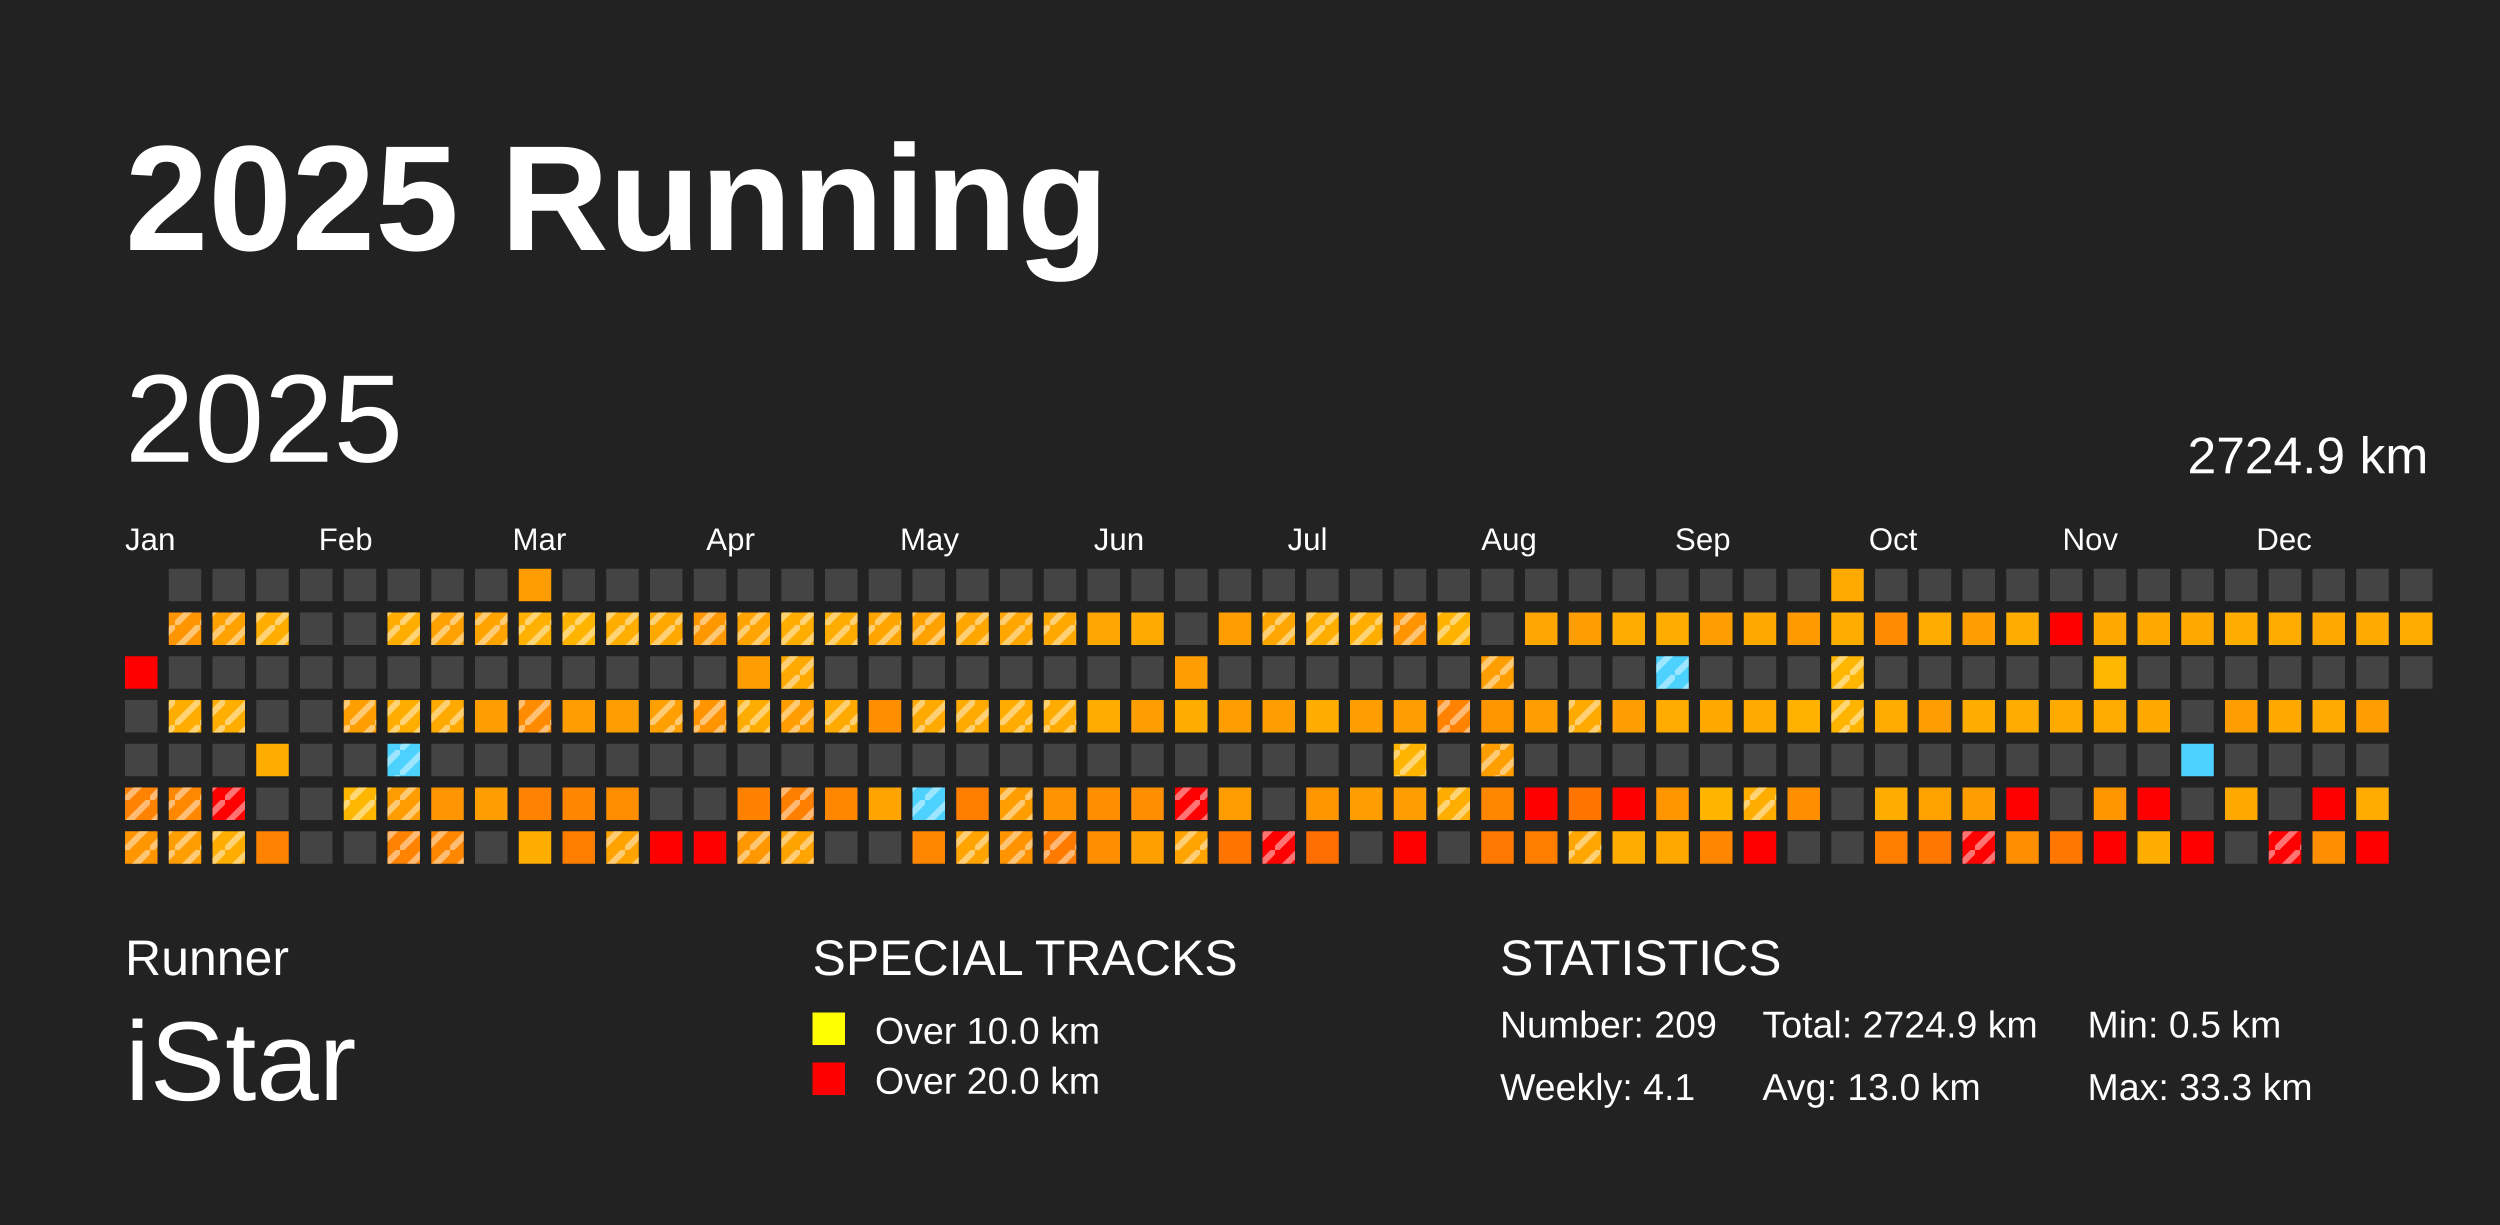
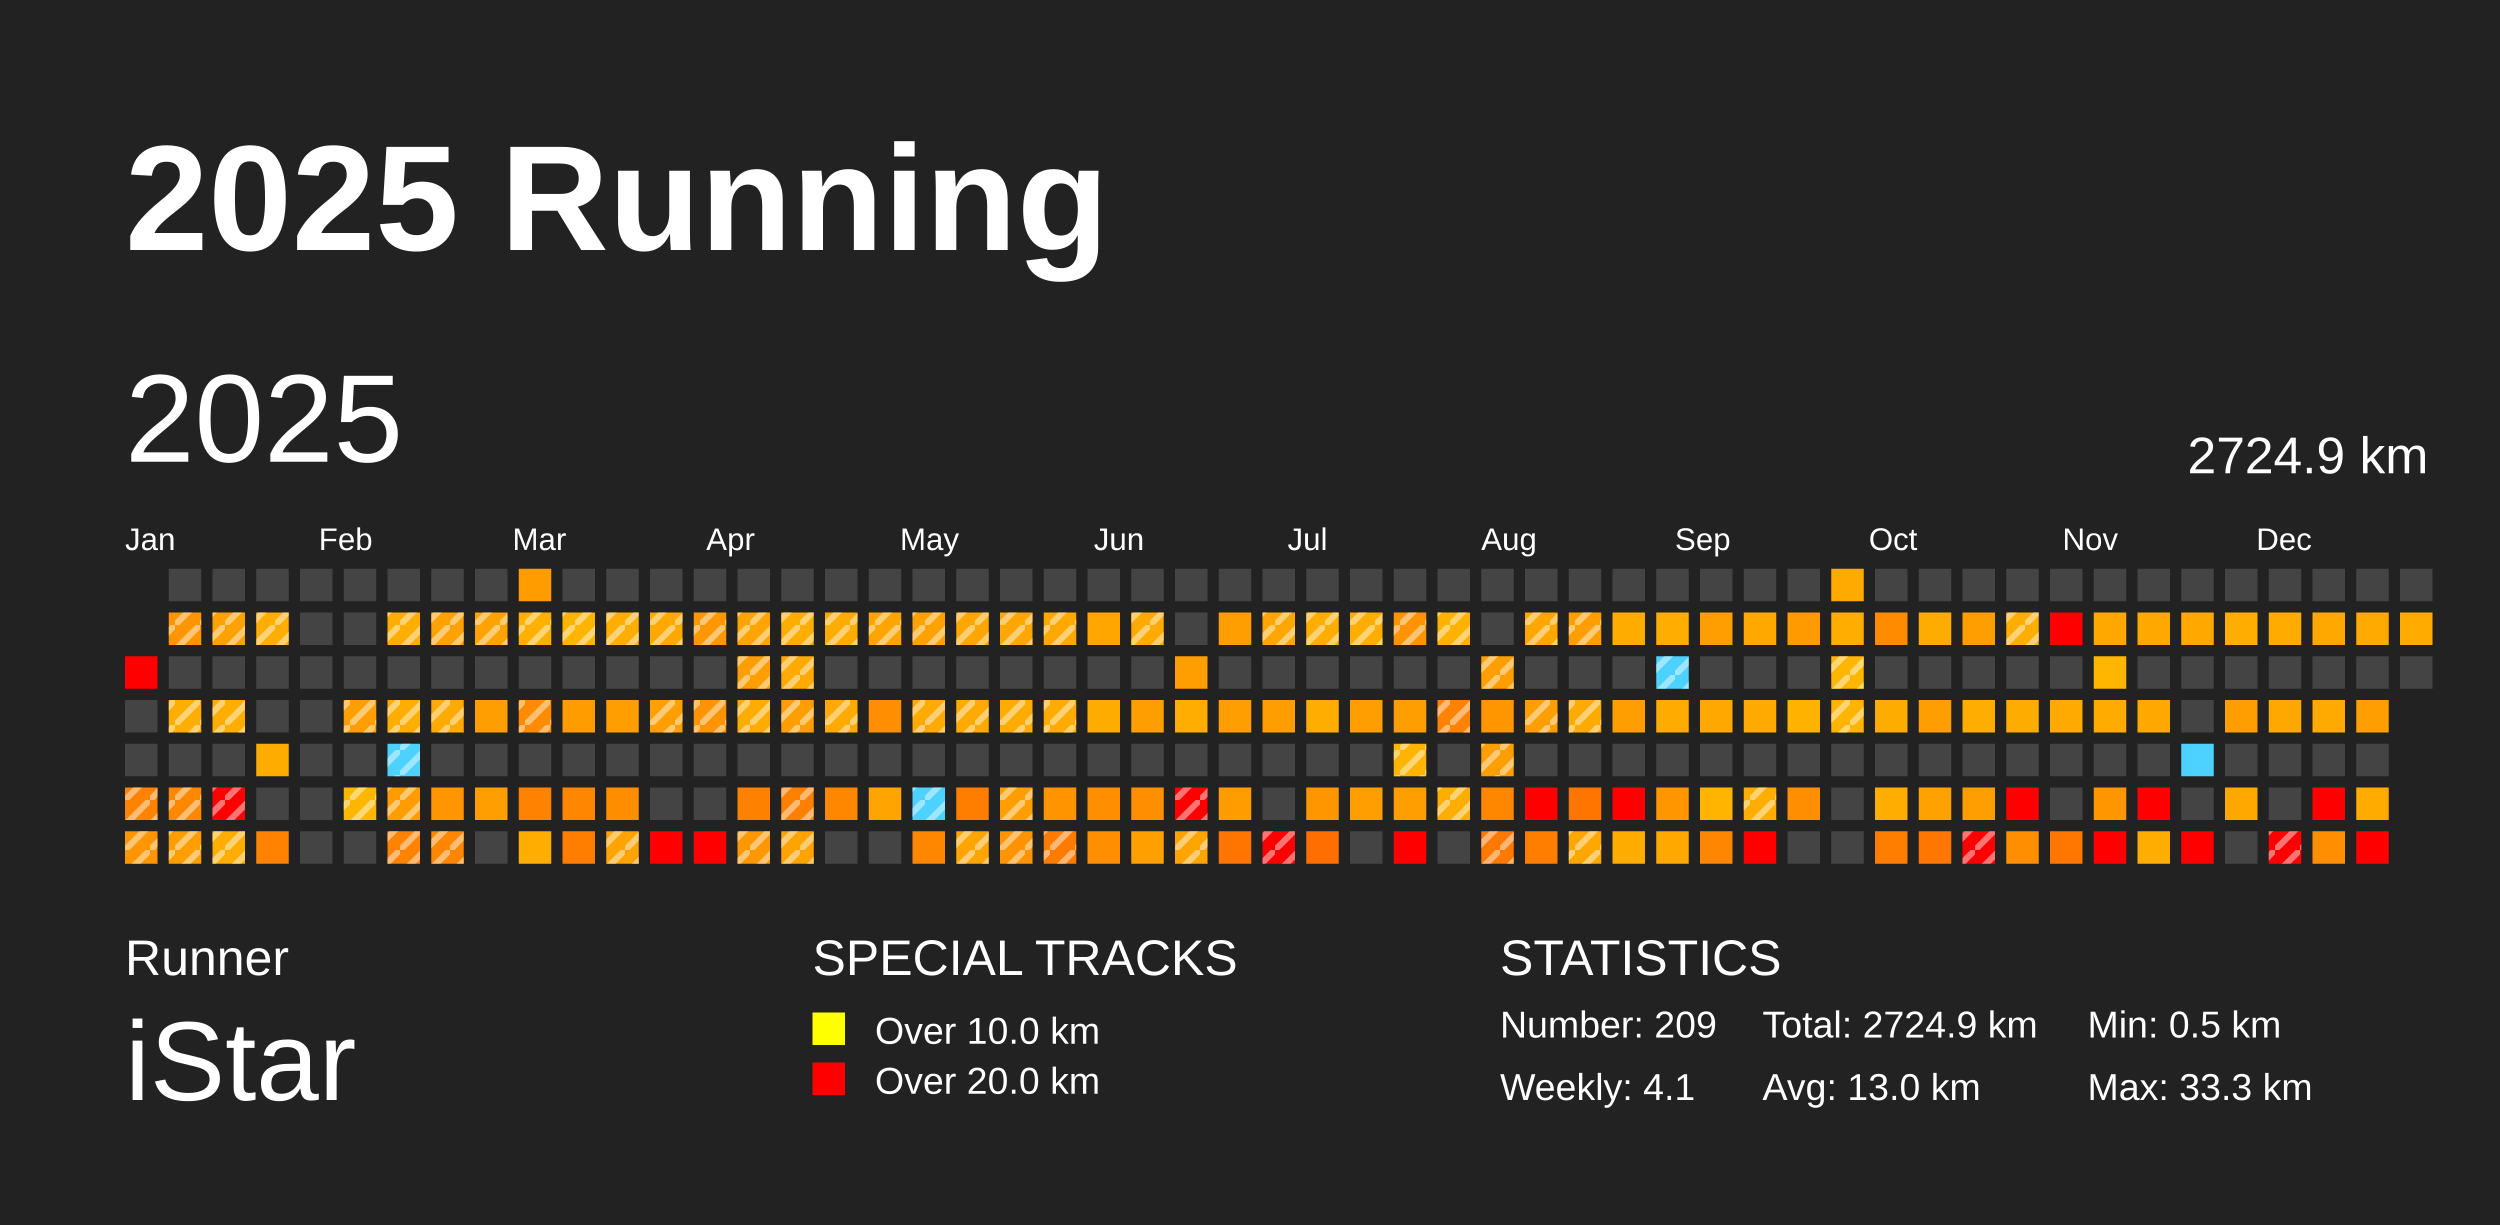
<svg xmlns="http://www.w3.org/2000/svg" baseProfile="full" height="98mm" version="1.1" viewBox="0,0,200,98" width="200mm">
  <defs>
    <pattern height="2" id="indoor-stripe" patternUnits="userSpaceOnUse" width="2">
      <line stroke="white" stroke-opacity="0.45" stroke-width="0.5" x1="0" x2="2" y1="2" y2="0" />
    </pattern>
  </defs>
  <rect fill="#222222" height="98" width="200" x="0" y="0" />
  <text fill="#FFFFFF" style="font-size:12px; font-family:Arial; font-weight:bold;" x="10" y="20">2025 Running</text>
  <text fill="#FFFFFF" style="font-size:4px; font-family:Arial" x="10" y="78">Runner</text>
  <text fill="#FFFFFF" style="font-size:9px; font-family:Arial" x="10" y="88">iStar</text>
  <text fill="#FFFFFF" style="font-size:4px; font-family:Arial" x="65" y="78">SPECIAL TRACKS</text>
  <rect fill="yellow" height="2.6" width="2.6" x="65" y="81" />
  <text fill="#FFFFFF" style="font-size:3px; font-family:Arial" x="70" y="83.5">Over 10.0 km</text>
  <rect fill="red" height="2.6" width="2.6" x="65" y="85" />
  <text fill="#FFFFFF" style="font-size:3px; font-family:Arial" x="70" y="87.5">Over 20.0 km</text>
  <text fill="#FFFFFF" style="font-size:4px; font-family:Arial" x="120" y="78">STATISTICS</text>
  <text fill="#FFFFFF" style="font-size:3px; font-family:Arial" x="120" y="83">Number: 209</text>
  <text fill="#FFFFFF" style="font-size:3px; font-family:Arial" x="120" y="88">Weekly: 4.1</text>
  <text fill="#FFFFFF" style="font-size:3px; font-family:Arial" x="141" y="83">Total: 2724.9 km</text>
  <text fill="#FFFFFF" style="font-size:3px; font-family:Arial" x="141" y="88">Avg: 13.0 km</text>
  <text fill="#FFFFFF" style="font-size:3px; font-family:Arial" x="167" y="83">Min: 0.5 km</text>
  <text fill="#FFFFFF" style="font-size:3px; font-family:Arial" x="167" y="88">Max: 33.3 km</text>
  <text dominant-baseline="hanging" fill="#FFFFFF" style="font-size:10.0px; font-family:Arial;" x="10" y="30">2025</text>
  <text dominant-baseline="hanging" fill="#FFFFFF" style="font-size:4.125px; font-family:Arial;" x="175" y="35">2724.9 km</text>
  <text fill="#FFFFFF" style="font-size:2.5px; font-family:Arial" x="10.0" y="44">Jan</text>
  <text fill="#FFFFFF" style="font-size:2.5px; font-family:Arial" x="25.5" y="44">Feb</text>
  <text fill="#FFFFFF" style="font-size:2.5px; font-family:Arial" x="41.0" y="44">Mar</text>
  <text fill="#FFFFFF" style="font-size:2.5px; font-family:Arial" x="56.5" y="44">Apr</text>
  <text fill="#FFFFFF" style="font-size:2.5px; font-family:Arial" x="72.0" y="44">May</text>
  <text fill="#FFFFFF" style="font-size:2.5px; font-family:Arial" x="87.5" y="44">Jun</text>
  <text fill="#FFFFFF" style="font-size:2.5px; font-family:Arial" x="103.0" y="44">Jul</text>
  <text fill="#FFFFFF" style="font-size:2.5px; font-family:Arial" x="118.5" y="44">Aug</text>
  <text fill="#FFFFFF" style="font-size:2.5px; font-family:Arial" x="134.0" y="44">Sep</text>
  <text fill="#FFFFFF" style="font-size:2.5px; font-family:Arial" x="149.5" y="44">Oct</text>
  <text fill="#FFFFFF" style="font-size:2.5px; font-family:Arial" x="165.0" y="44">Nov</text>
  <text fill="#FFFFFF" style="font-size:2.5px; font-family:Arial" x="180.5" y="44">Dec</text>
  <rect fill="red" height="2.6" width="2.6" x="10.0" y="52.5" />
  <rect fill="#444444" height="2.6" width="2.6" x="10.0" y="56.0" />
  <rect fill="#444444" height="2.6" width="2.6" x="10.0" y="59.5" />
  <rect fill="#ff8200" height="2.6" width="2.6" x="10.0" y="63.0" />
  <rect fill="url(#indoor-stripe)" height="2.6" style="pointer-events: none;" width="2.6" x="10.0" y="63.0" />
  <rect fill="#ff9600" height="2.6" width="2.6" x="10.0" y="66.5" />
  <rect fill="url(#indoor-stripe)" height="2.6" style="pointer-events: none;" width="2.6" x="10.0" y="66.5" />
  <rect fill="#444444" height="2.6" width="2.6" x="13.5" y="45.5" />
  <rect fill="#ff9500" height="2.6" width="2.6" x="13.5" y="49.0" />
  <rect fill="url(#indoor-stripe)" height="2.6" style="pointer-events: none;" width="2.6" x="13.5" y="49.0" />
  <rect fill="#444444" height="2.6" width="2.6" x="13.5" y="52.5" />
  <rect fill="#ffae00" height="2.6" width="2.6" x="13.5" y="56.0" />
  <rect fill="url(#indoor-stripe)" height="2.6" style="pointer-events: none;" width="2.6" x="13.5" y="56.0" />
  <rect fill="#444444" height="2.6" width="2.6" x="13.5" y="59.5" />
  <rect fill="#ff8800" height="2.6" width="2.6" x="13.5" y="63.0" />
  <rect fill="url(#indoor-stripe)" height="2.6" style="pointer-events: none;" width="2.6" x="13.5" y="63.0" />
  <rect fill="#ff9e00" height="2.6" width="2.6" x="13.5" y="66.5" />
  <rect fill="url(#indoor-stripe)" height="2.6" style="pointer-events: none;" width="2.6" x="13.5" y="66.5" />
  <rect fill="#444444" height="2.6" width="2.6" x="17.0" y="45.5" />
  <rect fill="#ffa100" height="2.6" width="2.6" x="17.0" y="49.0" />
  <rect fill="url(#indoor-stripe)" height="2.6" style="pointer-events: none;" width="2.6" x="17.0" y="49.0" />
  <rect fill="#444444" height="2.6" width="2.6" x="17.0" y="52.5" />
  <rect fill="#ffae00" height="2.6" width="2.6" x="17.0" y="56.0" />
  <rect fill="url(#indoor-stripe)" height="2.6" style="pointer-events: none;" width="2.6" x="17.0" y="56.0" />
  <rect fill="#444444" height="2.6" width="2.6" x="17.0" y="59.5" />
  <rect fill="red" height="2.6" width="2.6" x="17.0" y="63.0" />
  <rect fill="url(#indoor-stripe)" height="2.6" style="pointer-events: none;" width="2.6" x="17.0" y="63.0" />
  <rect fill="#ffae00" height="2.6" width="2.6" x="17.0" y="66.5" />
  <rect fill="url(#indoor-stripe)" height="2.6" style="pointer-events: none;" width="2.6" x="17.0" y="66.5" />
  <rect fill="#444444" height="2.6" width="2.6" x="20.5" y="45.5" />
  <rect fill="#ffae00" height="2.6" width="2.6" x="20.5" y="49.0" />
  <rect fill="url(#indoor-stripe)" height="2.6" style="pointer-events: none;" width="2.6" x="20.5" y="49.0" />
  <rect fill="#444444" height="2.6" width="2.6" x="20.5" y="52.5" />
  <rect fill="#444444" height="2.6" width="2.6" x="20.5" y="56.0" />
  <rect fill="#ffac00" height="2.6" width="2.6" x="20.5" y="59.5" />
  <rect fill="#444444" height="2.6" width="2.6" x="20.5" y="63.0" />
  <rect fill="#ff8200" height="2.6" width="2.6" x="20.5" y="66.5" />
  <rect fill="#444444" height="2.6" width="2.6" x="24.0" y="45.5" />
  <rect fill="#444444" height="2.6" width="2.6" x="24.0" y="49.0" />
  <rect fill="#444444" height="2.6" width="2.6" x="24.0" y="52.5" />
  <rect fill="#444444" height="2.6" width="2.6" x="24.0" y="56.0" />
  <rect fill="#444444" height="2.6" width="2.6" x="24.0" y="59.5" />
  <rect fill="#444444" height="2.6" width="2.6" x="24.0" y="63.0" />
  <rect fill="#444444" height="2.6" width="2.6" x="24.0" y="66.5" />
  <rect fill="#444444" height="2.6" width="2.6" x="27.5" y="45.5" />
  <rect fill="#444444" height="2.6" width="2.6" x="27.5" y="49.0" />
  <rect fill="#444444" height="2.6" width="2.6" x="27.5" y="52.5" />
  <rect fill="#ff9e00" height="2.6" width="2.6" x="27.5" y="56.0" />
  <rect fill="url(#indoor-stripe)" height="2.6" style="pointer-events: none;" width="2.6" x="27.5" y="56.0" />
  <rect fill="#444444" height="2.6" width="2.6" x="27.5" y="59.5" />
  <rect fill="#ffb600" height="2.6" width="2.6" x="27.5" y="63.0" />
  <rect fill="url(#indoor-stripe)" height="2.6" style="pointer-events: none;" width="2.6" x="27.5" y="63.0" />
  <rect fill="#444444" height="2.6" width="2.6" x="27.5" y="66.5" />
  <rect fill="#444444" height="2.6" width="2.6" x="31.0" y="45.5" />
  <rect fill="#ffae00" height="2.6" width="2.6" x="31.0" y="49.0" />
  <rect fill="url(#indoor-stripe)" height="2.6" style="pointer-events: none;" width="2.6" x="31.0" y="49.0" />
  <rect fill="#444444" height="2.6" width="2.6" x="31.0" y="52.5" />
  <rect fill="#ffae00" height="2.6" width="2.6" x="31.0" y="56.0" />
  <rect fill="url(#indoor-stripe)" height="2.6" style="pointer-events: none;" width="2.6" x="31.0" y="56.0" />
  <rect fill="#4dd2ff" height="2.6" width="2.6" x="31.0" y="59.5" />
  <rect fill="url(#indoor-stripe)" height="2.6" style="pointer-events: none;" width="2.6" x="31.0" y="59.5" />
  <rect fill="#ff9c00" height="2.6" width="2.6" x="31.0" y="63.0" />
  <rect fill="url(#indoor-stripe)" height="2.6" style="pointer-events: none;" width="2.6" x="31.0" y="63.0" />
  <rect fill="#ff8200" height="2.6" width="2.6" x="31.0" y="66.5" />
  <rect fill="url(#indoor-stripe)" height="2.6" style="pointer-events: none;" width="2.6" x="31.0" y="66.5" />
  <rect fill="#444444" height="2.6" width="2.6" x="34.5" y="45.5" />
  <rect fill="#ffa100" height="2.6" width="2.6" x="34.5" y="49.0" />
  <rect fill="url(#indoor-stripe)" height="2.6" style="pointer-events: none;" width="2.6" x="34.5" y="49.0" />
  <rect fill="#444444" height="2.6" width="2.6" x="34.5" y="52.5" />
  <rect fill="#ffaa00" height="2.6" width="2.6" x="34.5" y="56.0" />
  <rect fill="url(#indoor-stripe)" height="2.6" style="pointer-events: none;" width="2.6" x="34.5" y="56.0" />
  <rect fill="#444444" height="2.6" width="2.6" x="34.5" y="59.5" />
  <rect fill="#ff9500" height="2.6" width="2.6" x="34.5" y="63.0" />
  <rect fill="#ff8700" height="2.6" width="2.6" x="34.5" y="66.5" />
  <rect fill="url(#indoor-stripe)" height="2.6" style="pointer-events: none;" width="2.6" x="34.5" y="66.5" />
  <rect fill="#444444" height="2.6" width="2.6" x="38.0" y="45.5" />
  <rect fill="#ffa300" height="2.6" width="2.6" x="38.0" y="49.0" />
  <rect fill="url(#indoor-stripe)" height="2.6" style="pointer-events: none;" width="2.6" x="38.0" y="49.0" />
  <rect fill="#444444" height="2.6" width="2.6" x="38.0" y="52.5" />
  <rect fill="#ff9e00" height="2.6" width="2.6" x="38.0" y="56.0" />
  <rect fill="#444444" height="2.6" width="2.6" x="38.0" y="59.5" />
  <rect fill="#ff9e00" height="2.6" width="2.6" x="38.0" y="63.0" />
  <rect fill="#444444" height="2.6" width="2.6" x="38.0" y="66.5" />
  <rect fill="#ff9d00" height="2.6" width="2.6" x="41.5" y="45.5" />
  <rect fill="#ffb000" height="2.6" width="2.6" x="41.5" y="49.0" />
  <rect fill="url(#indoor-stripe)" height="2.6" style="pointer-events: none;" width="2.6" x="41.5" y="49.0" />
  <rect fill="#444444" height="2.6" width="2.6" x="41.5" y="52.5" />
  <rect fill="#ff8c00" height="2.6" width="2.6" x="41.5" y="56.0" />
  <rect fill="url(#indoor-stripe)" height="2.6" style="pointer-events: none;" width="2.6" x="41.5" y="56.0" />
  <rect fill="#444444" height="2.6" width="2.6" x="41.5" y="59.5" />
  <rect fill="#ff8200" height="2.6" width="2.6" x="41.5" y="63.0" />
  <rect fill="#ffae00" height="2.6" width="2.6" x="41.5" y="66.5" />
  <rect fill="#444444" height="2.6" width="2.6" x="45.0" y="45.5" />
  <rect fill="#ffb400" height="2.6" width="2.6" x="45.0" y="49.0" />
  <rect fill="url(#indoor-stripe)" height="2.6" style="pointer-events: none;" width="2.6" x="45.0" y="49.0" />
  <rect fill="#444444" height="2.6" width="2.6" x="45.0" y="52.5" />
  <rect fill="#ff9c00" height="2.6" width="2.6" x="45.0" y="56.0" />
  <rect fill="#444444" height="2.6" width="2.6" x="45.0" y="59.5" />
  <rect fill="#ff8600" height="2.6" width="2.6" x="45.0" y="63.0" />
  <rect fill="#ff7e00" height="2.6" width="2.6" x="45.0" y="66.5" />
  <rect fill="#444444" height="2.6" width="2.6" x="48.5" y="45.5" />
  <rect fill="#ffae00" height="2.6" width="2.6" x="48.5" y="49.0" />
  <rect fill="url(#indoor-stripe)" height="2.6" style="pointer-events: none;" width="2.6" x="48.5" y="49.0" />
  <rect fill="#444444" height="2.6" width="2.6" x="48.5" y="52.5" />
  <rect fill="#ff9e00" height="2.6" width="2.6" x="48.5" y="56.0" />
  <rect fill="#444444" height="2.6" width="2.6" x="48.5" y="59.5" />
  <rect fill="#ff8d00" height="2.6" width="2.6" x="48.5" y="63.0" />
  <rect fill="#ffa300" height="2.6" width="2.6" x="48.5" y="66.5" />
  <rect fill="url(#indoor-stripe)" height="2.6" style="pointer-events: none;" width="2.6" x="48.5" y="66.5" />
  <rect fill="#444444" height="2.6" width="2.6" x="52.0" y="45.5" />
  <rect fill="#ffa800" height="2.6" width="2.6" x="52.0" y="49.0" />
  <rect fill="url(#indoor-stripe)" height="2.6" style="pointer-events: none;" width="2.6" x="52.0" y="49.0" />
  <rect fill="#444444" height="2.6" width="2.6" x="52.0" y="52.5" />
  <rect fill="#ff9f00" height="2.6" width="2.6" x="52.0" y="56.0" />
  <rect fill="url(#indoor-stripe)" height="2.6" style="pointer-events: none;" width="2.6" x="52.0" y="56.0" />
  <rect fill="#444444" height="2.6" width="2.6" x="52.0" y="59.5" />
  <rect fill="#444444" height="2.6" width="2.6" x="52.0" y="63.0" />
  <rect fill="red" height="2.6" width="2.6" x="52.0" y="66.5" />
  <rect fill="#444444" height="2.6" width="2.6" x="55.5" y="45.5" />
  <rect fill="#ff9700" height="2.6" width="2.6" x="55.5" y="49.0" />
  <rect fill="url(#indoor-stripe)" height="2.6" style="pointer-events: none;" width="2.6" x="55.5" y="49.0" />
  <rect fill="#444444" height="2.6" width="2.6" x="55.5" y="52.5" />
  <rect fill="#ff9300" height="2.6" width="2.6" x="55.5" y="56.0" />
  <rect fill="url(#indoor-stripe)" height="2.6" style="pointer-events: none;" width="2.6" x="55.5" y="56.0" />
  <rect fill="#444444" height="2.6" width="2.6" x="55.5" y="59.5" />
  <rect fill="#444444" height="2.6" width="2.6" x="55.5" y="63.0" />
  <rect fill="red" height="2.6" width="2.6" x="55.5" y="66.5" />
  <rect fill="#444444" height="2.6" width="2.6" x="59.0" y="45.5" />
  <rect fill="#ffa400" height="2.6" width="2.6" x="59.0" y="49.0" />
  <rect fill="url(#indoor-stripe)" height="2.6" style="pointer-events: none;" width="2.6" x="59.0" y="49.0" />
  <rect fill="#ff9e00" height="2.6" width="2.6" x="59.0" y="52.5" />
+   <rect fill="url(#indoor-stripe)" height="2.6" style="pointer-events: none;" width="2.6" x="59.0" y="52.5" />
  <rect fill="#ffac00" height="2.6" width="2.6" x="59.0" y="56.0" />
  <rect fill="url(#indoor-stripe)" height="2.6" style="pointer-events: none;" width="2.6" x="59.0" y="56.0" />
  <rect fill="#444444" height="2.6" width="2.6" x="59.0" y="59.5" />
  <rect fill="#ff8100" height="2.6" width="2.6" x="59.0" y="63.0" />
  <rect fill="#ff9700" height="2.6" width="2.6" x="59.0" y="66.5" />
  <rect fill="url(#indoor-stripe)" height="2.6" style="pointer-events: none;" width="2.6" x="59.0" y="66.5" />
  <rect fill="#444444" height="2.6" width="2.6" x="62.5" y="45.5" />
  <rect fill="#ffae00" height="2.6" width="2.6" x="62.5" y="49.0" />
  <rect fill="url(#indoor-stripe)" height="2.6" style="pointer-events: none;" width="2.6" x="62.5" y="49.0" />
  <rect fill="#ffaa00" height="2.6" width="2.6" x="62.5" y="52.5" />
  <rect fill="url(#indoor-stripe)" height="2.6" style="pointer-events: none;" width="2.6" x="62.5" y="52.5" />
  <rect fill="#ff9e00" height="2.6" width="2.6" x="62.5" y="56.0" />
  <rect fill="url(#indoor-stripe)" height="2.6" style="pointer-events: none;" width="2.6" x="62.5" y="56.0" />
  <rect fill="#444444" height="2.6" width="2.6" x="62.5" y="59.5" />
  <rect fill="#ff7f00" height="2.6" width="2.6" x="62.5" y="63.0" />
  <rect fill="url(#indoor-stripe)" height="2.6" style="pointer-events: none;" width="2.6" x="62.5" y="63.0" />
  <rect fill="#ffa300" height="2.6" width="2.6" x="62.5" y="66.5" />
  <rect fill="url(#indoor-stripe)" height="2.6" style="pointer-events: none;" width="2.6" x="62.5" y="66.5" />
  <rect fill="#444444" height="2.6" width="2.6" x="66.0" y="45.5" />
  <rect fill="#ffac00" height="2.6" width="2.6" x="66.0" y="49.0" />
  <rect fill="url(#indoor-stripe)" height="2.6" style="pointer-events: none;" width="2.6" x="66.0" y="49.0" />
  <rect fill="#444444" height="2.6" width="2.6" x="66.0" y="52.5" />
  <rect fill="#ffaa00" height="2.6" width="2.6" x="66.0" y="56.0" />
  <rect fill="url(#indoor-stripe)" height="2.6" style="pointer-events: none;" width="2.6" x="66.0" y="56.0" />
  <rect fill="#444444" height="2.6" width="2.6" x="66.0" y="59.5" />
  <rect fill="#ff8700" height="2.6" width="2.6" x="66.0" y="63.0" />
  <rect fill="#444444" height="2.6" width="2.6" x="66.0" y="66.5" />
  <rect fill="#444444" height="2.6" width="2.6" x="69.5" y="45.5" />
  <rect fill="#ffa500" height="2.6" width="2.6" x="69.5" y="49.0" />
  <rect fill="url(#indoor-stripe)" height="2.6" style="pointer-events: none;" width="2.6" x="69.5" y="49.0" />
  <rect fill="#444444" height="2.6" width="2.6" x="69.5" y="52.5" />
  <rect fill="#ff8e00" height="2.6" width="2.6" x="69.5" y="56.0" />
  <rect fill="#444444" height="2.6" width="2.6" x="69.5" y="59.5" />
  <rect fill="#ffa400" height="2.6" width="2.6" x="69.5" y="63.0" />
  <rect fill="#444444" height="2.6" width="2.6" x="69.5" y="66.5" />
  <rect fill="#444444" height="2.6" width="2.6" x="73.0" y="45.5" />
  <rect fill="#ffa200" height="2.6" width="2.6" x="73.0" y="49.0" />
  <rect fill="url(#indoor-stripe)" height="2.6" style="pointer-events: none;" width="2.6" x="73.0" y="49.0" />
  <rect fill="#444444" height="2.6" width="2.6" x="73.0" y="52.5" />
  <rect fill="#ffaa00" height="2.6" width="2.6" x="73.0" y="56.0" />
  <rect fill="url(#indoor-stripe)" height="2.6" style="pointer-events: none;" width="2.6" x="73.0" y="56.0" />
  <rect fill="#444444" height="2.6" width="2.6" x="73.0" y="59.5" />
  <rect fill="#4dd2ff" height="2.6" width="2.6" x="73.0" y="63.0" />
  <rect fill="url(#indoor-stripe)" height="2.6" style="pointer-events: none;" width="2.6" x="73.0" y="63.0" />
  <rect fill="#ff8700" height="2.6" width="2.6" x="73.0" y="66.5" />
  <rect fill="#444444" height="2.6" width="2.6" x="76.5" y="45.5" />
  <rect fill="#ffa600" height="2.6" width="2.6" x="76.5" y="49.0" />
  <rect fill="url(#indoor-stripe)" height="2.6" style="pointer-events: none;" width="2.6" x="76.5" y="49.0" />
  <rect fill="#444444" height="2.6" width="2.6" x="76.5" y="52.5" />
  <rect fill="#ffaa00" height="2.6" width="2.6" x="76.5" y="56.0" />
  <rect fill="url(#indoor-stripe)" height="2.6" style="pointer-events: none;" width="2.6" x="76.5" y="56.0" />
  <rect fill="#444444" height="2.6" width="2.6" x="76.5" y="59.5" />
  <rect fill="#ff7e00" height="2.6" width="2.6" x="76.5" y="63.0" />
  <rect fill="#ffa400" height="2.6" width="2.6" x="76.5" y="66.5" />
  <rect fill="url(#indoor-stripe)" height="2.6" style="pointer-events: none;" width="2.6" x="76.5" y="66.5" />
  <rect fill="#444444" height="2.6" width="2.6" x="80.0" y="45.5" />
  <rect fill="#ffa600" height="2.6" width="2.6" x="80.0" y="49.0" />
  <rect fill="url(#indoor-stripe)" height="2.6" style="pointer-events: none;" width="2.6" x="80.0" y="49.0" />
  <rect fill="#444444" height="2.6" width="2.6" x="80.0" y="52.5" />
  <rect fill="#ffab00" height="2.6" width="2.6" x="80.0" y="56.0" />
  <rect fill="url(#indoor-stripe)" height="2.6" style="pointer-events: none;" width="2.6" x="80.0" y="56.0" />
  <rect fill="#444444" height="2.6" width="2.6" x="80.0" y="59.5" />
  <rect fill="#ff9e00" height="2.6" width="2.6" x="80.0" y="63.0" />
  <rect fill="url(#indoor-stripe)" height="2.6" style="pointer-events: none;" width="2.6" x="80.0" y="63.0" />
  <rect fill="#ff9300" height="2.6" width="2.6" x="80.0" y="66.5" />
  <rect fill="url(#indoor-stripe)" height="2.6" style="pointer-events: none;" width="2.6" x="80.0" y="66.5" />
  <rect fill="#444444" height="2.6" width="2.6" x="83.5" y="45.5" />
  <rect fill="#ffa900" height="2.6" width="2.6" x="83.5" y="49.0" />
  <rect fill="url(#indoor-stripe)" height="2.6" style="pointer-events: none;" width="2.6" x="83.5" y="49.0" />
  <rect fill="#444444" height="2.6" width="2.6" x="83.5" y="52.5" />
  <rect fill="#ffab00" height="2.6" width="2.6" x="83.5" y="56.0" />
  <rect fill="url(#indoor-stripe)" height="2.6" style="pointer-events: none;" width="2.6" x="83.5" y="56.0" />
  <rect fill="#444444" height="2.6" width="2.6" x="83.5" y="59.5" />
  <rect fill="#ff9300" height="2.6" width="2.6" x="83.5" y="63.0" />
  <rect fill="#ff7b00" height="2.6" width="2.6" x="83.5" y="66.5" />
  <rect fill="url(#indoor-stripe)" height="2.6" style="pointer-events: none;" width="2.6" x="83.5" y="66.5" />
  <rect fill="#444444" height="2.6" width="2.6" x="87.0" y="45.5" />
  <rect fill="#ffa600" height="2.6" width="2.6" x="87.0" y="49.0" />
  <rect fill="#444444" height="2.6" width="2.6" x="87.0" y="52.5" />
  <rect fill="#ffac00" height="2.6" width="2.6" x="87.0" y="56.0" />
  <rect fill="#444444" height="2.6" width="2.6" x="87.0" y="59.5" />
  <rect fill="#ff8e00" height="2.6" width="2.6" x="87.0" y="63.0" />
  <rect fill="#ff8f00" height="2.6" width="2.6" x="87.0" y="66.5" />
  <rect fill="#444444" height="2.6" width="2.6" x="90.5" y="45.5" />
  <rect fill="#ffaa00" height="2.6" width="2.6" x="90.5" y="49.0" />
+   <rect fill="url(#indoor-stripe)" height="2.6" style="pointer-events: none;" width="2.6" x="90.5" y="49.0" />
  <rect fill="#444444" height="2.6" width="2.6" x="90.5" y="52.5" />
  <rect fill="#ff9e00" height="2.6" width="2.6" x="90.5" y="56.0" />
  <rect fill="#444444" height="2.6" width="2.6" x="90.5" y="59.5" />
  <rect fill="#ff8f00" height="2.6" width="2.6" x="90.5" y="63.0" />
  <rect fill="#ff9f00" height="2.6" width="2.6" x="90.5" y="66.5" />
  <rect fill="#444444" height="2.6" width="2.6" x="94.0" y="45.5" />
  <rect fill="#444444" height="2.6" width="2.6" x="94.0" y="49.0" />
  <rect fill="#ff9e00" height="2.6" width="2.6" x="94.0" y="52.5" />
  <rect fill="#ffae00" height="2.6" width="2.6" x="94.0" y="56.0" />
  <rect fill="#444444" height="2.6" width="2.6" x="94.0" y="59.5" />
  <rect fill="red" height="2.6" width="2.6" x="94.0" y="63.0" />
  <rect fill="url(#indoor-stripe)" height="2.6" style="pointer-events: none;" width="2.6" x="94.0" y="63.0" />
  <rect fill="#ffa400" height="2.6" width="2.6" x="94.0" y="66.5" />
  <rect fill="url(#indoor-stripe)" height="2.6" style="pointer-events: none;" width="2.6" x="94.0" y="66.5" />
  <rect fill="#444444" height="2.6" width="2.6" x="97.5" y="45.5" />
  <rect fill="#ff9e00" height="2.6" width="2.6" x="97.5" y="49.0" />
  <rect fill="#444444" height="2.6" width="2.6" x="97.5" y="52.5" />
  <rect fill="#ff9e00" height="2.6" width="2.6" x="97.5" y="56.0" />
  <rect fill="#444444" height="2.6" width="2.6" x="97.5" y="59.5" />
  <rect fill="#ff9c00" height="2.6" width="2.6" x="97.5" y="63.0" />
  <rect fill="#ff7500" height="2.6" width="2.6" x="97.5" y="66.5" />
  <rect fill="#444444" height="2.6" width="2.6" x="101.0" y="45.5" />
  <rect fill="#ffa700" height="2.6" width="2.6" x="101.0" y="49.0" />
  <rect fill="url(#indoor-stripe)" height="2.6" style="pointer-events: none;" width="2.6" x="101.0" y="49.0" />
  <rect fill="#444444" height="2.6" width="2.6" x="101.0" y="52.5" />
  <rect fill="#ff9e00" height="2.6" width="2.6" x="101.0" y="56.0" />
  <rect fill="#444444" height="2.6" width="2.6" x="101.0" y="59.5" />
  <rect fill="#444444" height="2.6" width="2.6" x="101.0" y="63.0" />
  <rect fill="red" height="2.6" width="2.6" x="101.0" y="66.5" />
  <rect fill="url(#indoor-stripe)" height="2.6" style="pointer-events: none;" width="2.6" x="101.0" y="66.5" />
  <rect fill="#444444" height="2.6" width="2.6" x="104.5" y="45.5" />
  <rect fill="#ffae00" height="2.6" width="2.6" x="104.5" y="49.0" />
  <rect fill="url(#indoor-stripe)" height="2.6" style="pointer-events: none;" width="2.6" x="104.5" y="49.0" />
  <rect fill="#444444" height="2.6" width="2.6" x="104.5" y="52.5" />
  <rect fill="#ffad00" height="2.6" width="2.6" x="104.5" y="56.0" />
  <rect fill="#444444" height="2.6" width="2.6" x="104.5" y="59.5" />
  <rect fill="#ff9600" height="2.6" width="2.6" x="104.5" y="63.0" />
  <rect fill="#ff6e00" height="2.6" width="2.6" x="104.5" y="66.5" />
  <rect fill="#444444" height="2.6" width="2.6" x="108.0" y="45.5" />
  <rect fill="#ffae00" height="2.6" width="2.6" x="108.0" y="49.0" />
  <rect fill="url(#indoor-stripe)" height="2.6" style="pointer-events: none;" width="2.6" x="108.0" y="49.0" />
  <rect fill="#444444" height="2.6" width="2.6" x="108.0" y="52.5" />
  <rect fill="#ff9e00" height="2.6" width="2.6" x="108.0" y="56.0" />
  <rect fill="#444444" height="2.6" width="2.6" x="108.0" y="59.5" />
  <rect fill="#ff9e00" height="2.6" width="2.6" x="108.0" y="63.0" />
  <rect fill="#444444" height="2.6" width="2.6" x="108.0" y="66.5" />
  <rect fill="#444444" height="2.6" width="2.6" x="111.5" y="45.5" />
  <rect fill="#ff9400" height="2.6" width="2.6" x="111.5" y="49.0" />
  <rect fill="url(#indoor-stripe)" height="2.6" style="pointer-events: none;" width="2.6" x="111.5" y="49.0" />
  <rect fill="#444444" height="2.6" width="2.6" x="111.5" y="52.5" />
  <rect fill="#ff9e00" height="2.6" width="2.6" x="111.5" y="56.0" />
  <rect fill="#ffb400" height="2.6" width="2.6" x="111.5" y="59.5" />
  <rect fill="url(#indoor-stripe)" height="2.6" style="pointer-events: none;" width="2.6" x="111.5" y="59.5" />
  <rect fill="#ff9e00" height="2.6" width="2.6" x="111.5" y="63.0" />
  <rect fill="red" height="2.6" width="2.6" x="111.5" y="66.5" />
  <rect fill="#444444" height="2.6" width="2.6" x="115.0" y="45.5" />
  <rect fill="#ffb200" height="2.6" width="2.6" x="115.0" y="49.0" />
  <rect fill="url(#indoor-stripe)" height="2.6" style="pointer-events: none;" width="2.6" x="115.0" y="49.0" />
  <rect fill="#444444" height="2.6" width="2.6" x="115.0" y="52.5" />
  <rect fill="#ff8200" height="2.6" width="2.6" x="115.0" y="56.0" />
  <rect fill="url(#indoor-stripe)" height="2.6" style="pointer-events: none;" width="2.6" x="115.0" y="56.0" />
  <rect fill="#444444" height="2.6" width="2.6" x="115.0" y="59.5" />
  <rect fill="#ffae00" height="2.6" width="2.6" x="115.0" y="63.0" />
  <rect fill="url(#indoor-stripe)" height="2.6" style="pointer-events: none;" width="2.6" x="115.0" y="63.0" />
  <rect fill="#444444" height="2.6" width="2.6" x="115.0" y="66.5" />
  <rect fill="#444444" height="2.6" width="2.6" x="118.5" y="45.5" />
  <rect fill="#444444" height="2.6" width="2.6" x="118.5" y="49.0" />
  <rect fill="#ff9e00" height="2.6" width="2.6" x="118.5" y="52.5" />
  <rect fill="url(#indoor-stripe)" height="2.6" style="pointer-events: none;" width="2.6" x="118.5" y="52.5" />
  <rect fill="#ff9600" height="2.6" width="2.6" x="118.5" y="56.0" />
  <rect fill="#ff9e00" height="2.6" width="2.6" x="118.5" y="59.5" />
  <rect fill="url(#indoor-stripe)" height="2.6" style="pointer-events: none;" width="2.6" x="118.5" y="59.5" />
  <rect fill="#ff8700" height="2.6" width="2.6" x="118.5" y="63.0" />
  <rect fill="#ff7800" height="2.6" width="2.6" x="118.5" y="66.5" />
+   <rect fill="url(#indoor-stripe)" height="2.6" style="pointer-events: none;" width="2.6" x="118.5" y="66.5" />
  <rect fill="#444444" height="2.6" width="2.6" x="122.0" y="45.5" />
  <rect fill="#ffa600" height="2.6" width="2.6" x="122.0" y="49.0" />
+   <rect fill="url(#indoor-stripe)" height="2.6" style="pointer-events: none;" width="2.6" x="122.0" y="49.0" />
  <rect fill="#444444" height="2.6" width="2.6" x="122.0" y="52.5" />
  <rect fill="#ff9e00" height="2.6" width="2.6" x="122.0" y="56.0" />
+   <rect fill="url(#indoor-stripe)" height="2.6" style="pointer-events: none;" width="2.6" x="122.0" y="56.0" />
  <rect fill="#444444" height="2.6" width="2.6" x="122.0" y="59.5" />
  <rect fill="red" height="2.6" width="2.6" x="122.0" y="63.0" />
  <rect fill="#ff7e00" height="2.6" width="2.6" x="122.0" y="66.5" />
  <rect fill="#444444" height="2.6" width="2.6" x="125.5" y="45.5" />
  <rect fill="#ff9e00" height="2.6" width="2.6" x="125.5" y="49.0" />
+   <rect fill="url(#indoor-stripe)" height="2.6" style="pointer-events: none;" width="2.6" x="125.5" y="49.0" />
  <rect fill="#444444" height="2.6" width="2.6" x="125.5" y="52.5" />
  <rect fill="#ffaa00" height="2.6" width="2.6" x="125.5" y="56.0" />
  <rect fill="url(#indoor-stripe)" height="2.6" style="pointer-events: none;" width="2.6" x="125.5" y="56.0" />
  <rect fill="#444444" height="2.6" width="2.6" x="125.5" y="59.5" />
  <rect fill="#ff7500" height="2.6" width="2.6" x="125.5" y="63.0" />
  <rect fill="#ffa700" height="2.6" width="2.6" x="125.5" y="66.5" />
  <rect fill="url(#indoor-stripe)" height="2.6" style="pointer-events: none;" width="2.6" x="125.5" y="66.5" />
  <rect fill="#444444" height="2.6" width="2.6" x="129.0" y="45.5" />
  <rect fill="#ffac00" height="2.6" width="2.6" x="129.0" y="49.0" />
  <rect fill="#444444" height="2.6" width="2.6" x="129.0" y="52.5" />
  <rect fill="#ff9e00" height="2.6" width="2.6" x="129.0" y="56.0" />
  <rect fill="#444444" height="2.6" width="2.6" x="129.0" y="59.5" />
  <rect fill="red" height="2.6" width="2.6" x="129.0" y="63.0" />
  <rect fill="#ffac00" height="2.6" width="2.6" x="129.0" y="66.5" />
  <rect fill="#444444" height="2.6" width="2.6" x="132.5" y="45.5" />
  <rect fill="#ffae00" height="2.6" width="2.6" x="132.5" y="49.0" />
  <rect fill="#4dd2ff" height="2.6" width="2.6" x="132.5" y="52.5" />
  <rect fill="url(#indoor-stripe)" height="2.6" style="pointer-events: none;" width="2.6" x="132.5" y="52.5" />
  <rect fill="#ffab00" height="2.6" width="2.6" x="132.5" y="56.0" />
  <rect fill="#444444" height="2.6" width="2.6" x="132.5" y="59.5" />
  <rect fill="#ff9600" height="2.6" width="2.6" x="132.5" y="63.0" />
  <rect fill="#ffa800" height="2.6" width="2.6" x="132.5" y="66.5" />
  <rect fill="#444444" height="2.6" width="2.6" x="136.0" y="45.5" />
  <rect fill="#ff9e00" height="2.6" width="2.6" x="136.0" y="49.0" />
  <rect fill="#444444" height="2.6" width="2.6" x="136.0" y="52.5" />
  <rect fill="#ffa900" height="2.6" width="2.6" x="136.0" y="56.0" />
  <rect fill="#444444" height="2.6" width="2.6" x="136.0" y="59.5" />
  <rect fill="#ffb500" height="2.6" width="2.6" x="136.0" y="63.0" />
  <rect fill="#ff8600" height="2.6" width="2.6" x="136.0" y="66.5" />
  <rect fill="#444444" height="2.6" width="2.6" x="139.5" y="45.5" />
  <rect fill="#ffa900" height="2.6" width="2.6" x="139.5" y="49.0" />
  <rect fill="#444444" height="2.6" width="2.6" x="139.5" y="52.5" />
  <rect fill="#ffaa00" height="2.6" width="2.6" x="139.5" y="56.0" />
  <rect fill="#444444" height="2.6" width="2.6" x="139.5" y="59.5" />
  <rect fill="#ffae00" height="2.6" width="2.6" x="139.5" y="63.0" />
  <rect fill="url(#indoor-stripe)" height="2.6" style="pointer-events: none;" width="2.6" x="139.5" y="63.0" />
  <rect fill="red" height="2.6" width="2.6" x="139.5" y="66.5" />
  <rect fill="#444444" height="2.6" width="2.6" x="143.0" y="45.5" />
  <rect fill="#ff9a00" height="2.6" width="2.6" x="143.0" y="49.0" />
  <rect fill="#444444" height="2.6" width="2.6" x="143.0" y="52.5" />
  <rect fill="#ffb200" height="2.6" width="2.6" x="143.0" y="56.0" />
  <rect fill="#444444" height="2.6" width="2.6" x="143.0" y="59.5" />
  <rect fill="#ff8e00" height="2.6" width="2.6" x="143.0" y="63.0" />
  <rect fill="#444444" height="2.6" width="2.6" x="143.0" y="66.5" />
  <rect fill="#ffaa00" height="2.6" width="2.6" x="146.5" y="45.5" />
  <rect fill="#ffae00" height="2.6" width="2.6" x="146.5" y="49.0" />
  <rect fill="#ffb600" height="2.6" width="2.6" x="146.5" y="52.5" />
  <rect fill="url(#indoor-stripe)" height="2.6" style="pointer-events: none;" width="2.6" x="146.5" y="52.5" />
  <rect fill="#ffb500" height="2.6" width="2.6" x="146.5" y="56.0" />
  <rect fill="url(#indoor-stripe)" height="2.6" style="pointer-events: none;" width="2.6" x="146.5" y="56.0" />
  <rect fill="#444444" height="2.6" width="2.6" x="146.5" y="59.5" />
  <rect fill="#444444" height="2.6" width="2.6" x="146.5" y="63.0" />
  <rect fill="#444444" height="2.6" width="2.6" x="146.5" y="66.5" />
  <rect fill="#444444" height="2.6" width="2.6" x="150.0" y="45.5" />
  <rect fill="#ff8b00" height="2.6" width="2.6" x="150.0" y="49.0" />
  <rect fill="#444444" height="2.6" width="2.6" x="150.0" y="52.5" />
  <rect fill="#ffac00" height="2.6" width="2.6" x="150.0" y="56.0" />
  <rect fill="#444444" height="2.6" width="2.6" x="150.0" y="59.5" />
  <rect fill="#ffae00" height="2.6" width="2.6" x="150.0" y="63.0" />
  <rect fill="#ff7e00" height="2.6" width="2.6" x="150.0" y="66.5" />
  <rect fill="#444444" height="2.6" width="2.6" x="153.5" y="45.5" />
  <rect fill="#ffac00" height="2.6" width="2.6" x="153.5" y="49.0" />
  <rect fill="#444444" height="2.6" width="2.6" x="153.5" y="52.5" />
  <rect fill="#ff9e00" height="2.6" width="2.6" x="153.5" y="56.0" />
  <rect fill="#444444" height="2.6" width="2.6" x="153.5" y="59.5" />
  <rect fill="#ffa200" height="2.6" width="2.6" x="153.5" y="63.0" />
  <rect fill="#ff7600" height="2.6" width="2.6" x="153.5" y="66.5" />
  <rect fill="#444444" height="2.6" width="2.6" x="157.0" y="45.5" />
  <rect fill="#ff9e00" height="2.6" width="2.6" x="157.0" y="49.0" />
  <rect fill="#444444" height="2.6" width="2.6" x="157.0" y="52.5" />
  <rect fill="#ffae00" height="2.6" width="2.6" x="157.0" y="56.0" />
  <rect fill="#444444" height="2.6" width="2.6" x="157.0" y="59.5" />
  <rect fill="#ff9e00" height="2.6" width="2.6" x="157.0" y="63.0" />
  <rect fill="red" height="2.6" width="2.6" x="157.0" y="66.5" />
  <rect fill="url(#indoor-stripe)" height="2.6" style="pointer-events: none;" width="2.6" x="157.0" y="66.5" />
  <rect fill="#444444" height="2.6" width="2.6" x="160.5" y="45.5" />
  <rect fill="#ffad00" height="2.6" width="2.6" x="160.5" y="49.0" />
+   <rect fill="url(#indoor-stripe)" height="2.6" style="pointer-events: none;" width="2.6" x="160.5" y="49.0" />
  <rect fill="#444444" height="2.6" width="2.6" x="160.5" y="52.5" />
  <rect fill="#ffac00" height="2.6" width="2.6" x="160.5" y="56.0" />
  <rect fill="#444444" height="2.6" width="2.6" x="160.5" y="59.5" />
  <rect fill="red" height="2.6" width="2.6" x="160.5" y="63.0" />
  <rect fill="#ff8e00" height="2.6" width="2.6" x="160.5" y="66.5" />
  <rect fill="#444444" height="2.6" width="2.6" x="164.0" y="45.5" />
  <rect fill="red" height="2.6" width="2.6" x="164.0" y="49.0" />
  <rect fill="#444444" height="2.6" width="2.6" x="164.0" y="52.5" />
  <rect fill="#ffaa00" height="2.6" width="2.6" x="164.0" y="56.0" />
  <rect fill="#444444" height="2.6" width="2.6" x="164.0" y="59.5" />
  <rect fill="#444444" height="2.6" width="2.6" x="164.0" y="63.0" />
  <rect fill="#ff7700" height="2.6" width="2.6" x="164.0" y="66.5" />
  <rect fill="#444444" height="2.6" width="2.6" x="167.5" y="45.5" />
  <rect fill="#ffa900" height="2.6" width="2.6" x="167.5" y="49.0" />
  <rect fill="#ffb600" height="2.6" width="2.6" x="167.5" y="52.5" />
  <rect fill="#ffab00" height="2.6" width="2.6" x="167.5" y="56.0" />
  <rect fill="#444444" height="2.6" width="2.6" x="167.5" y="59.5" />
  <rect fill="#ff9600" height="2.6" width="2.6" x="167.5" y="63.0" />
  <rect fill="red" height="2.6" width="2.6" x="167.5" y="66.5" />
  <rect fill="#444444" height="2.6" width="2.6" x="171.0" y="45.5" />
  <rect fill="#ffa900" height="2.6" width="2.6" x="171.0" y="49.0" />
  <rect fill="#444444" height="2.6" width="2.6" x="171.0" y="52.5" />
  <rect fill="#ffa900" height="2.6" width="2.6" x="171.0" y="56.0" />
  <rect fill="#444444" height="2.6" width="2.6" x="171.0" y="59.5" />
  <rect fill="red" height="2.6" width="2.6" x="171.0" y="63.0" />
  <rect fill="#ffae00" height="2.6" width="2.6" x="171.0" y="66.5" />
  <rect fill="#444444" height="2.6" width="2.6" x="174.5" y="45.5" />
  <rect fill="#ffa900" height="2.6" width="2.6" x="174.5" y="49.0" />
  <rect fill="#444444" height="2.6" width="2.6" x="174.5" y="52.5" />
  <rect fill="#444444" height="2.6" width="2.6" x="174.5" y="56.0" />
  <rect fill="#4dd2ff" height="2.6" width="2.6" x="174.5" y="59.5" />
  <rect fill="#444444" height="2.6" width="2.6" x="174.5" y="63.0" />
  <rect fill="red" height="2.6" width="2.6" x="174.5" y="66.5" />
  <rect fill="#444444" height="2.6" width="2.6" x="178.0" y="45.5" />
  <rect fill="#ffae00" height="2.6" width="2.6" x="178.0" y="49.0" />
  <rect fill="#444444" height="2.6" width="2.6" x="178.0" y="52.5" />
  <rect fill="#ff9e00" height="2.6" width="2.6" x="178.0" y="56.0" />
  <rect fill="#444444" height="2.6" width="2.6" x="178.0" y="59.5" />
  <rect fill="#ffa800" height="2.6" width="2.6" x="178.0" y="63.0" />
  <rect fill="#444444" height="2.6" width="2.6" x="178.0" y="66.5" />
  <rect fill="#444444" height="2.6" width="2.6" x="181.5" y="45.5" />
  <rect fill="#ffab00" height="2.6" width="2.6" x="181.5" y="49.0" />
  <rect fill="#444444" height="2.6" width="2.6" x="181.5" y="52.5" />
  <rect fill="#ffa900" height="2.6" width="2.6" x="181.5" y="56.0" />
  <rect fill="#444444" height="2.6" width="2.6" x="181.5" y="59.5" />
  <rect fill="#444444" height="2.6" width="2.6" x="181.5" y="63.0" />
  <rect fill="red" height="2.6" width="2.6" x="181.5" y="66.5" />
  <rect fill="url(#indoor-stripe)" height="2.6" style="pointer-events: none;" width="2.6" x="181.5" y="66.5" />
  <rect fill="#444444" height="2.6" width="2.6" x="185.0" y="45.5" />
  <rect fill="#ffa900" height="2.6" width="2.6" x="185.0" y="49.0" />
  <rect fill="#444444" height="2.6" width="2.6" x="185.0" y="52.5" />
  <rect fill="#ffaa00" height="2.6" width="2.6" x="185.0" y="56.0" />
  <rect fill="#444444" height="2.6" width="2.6" x="185.0" y="59.5" />
  <rect fill="red" height="2.6" width="2.6" x="185.0" y="63.0" />
  <rect fill="#ff8f00" height="2.6" width="2.6" x="185.0" y="66.5" />
  <rect fill="#444444" height="2.6" width="2.6" x="188.5" y="45.5" />
  <rect fill="#ffaa00" height="2.6" width="2.6" x="188.5" y="49.0" />
  <rect fill="#444444" height="2.6" width="2.6" x="188.5" y="52.5" />
  <rect fill="#ff9e00" height="2.6" width="2.6" x="188.5" y="56.0" />
  <rect fill="#444444" height="2.6" width="2.6" x="188.5" y="59.5" />
  <rect fill="#ffab00" height="2.6" width="2.6" x="188.5" y="63.0" />
  <rect fill="red" height="2.6" width="2.6" x="188.5" y="66.5" />
  <rect fill="#444444" height="2.6" width="2.6" x="192.0" y="45.5" />
  <rect fill="#ffab00" height="2.6" width="2.6" x="192.0" y="49.0" />
  <rect fill="#444444" height="2.6" width="2.6" x="192.0" y="52.5" />
</svg>
